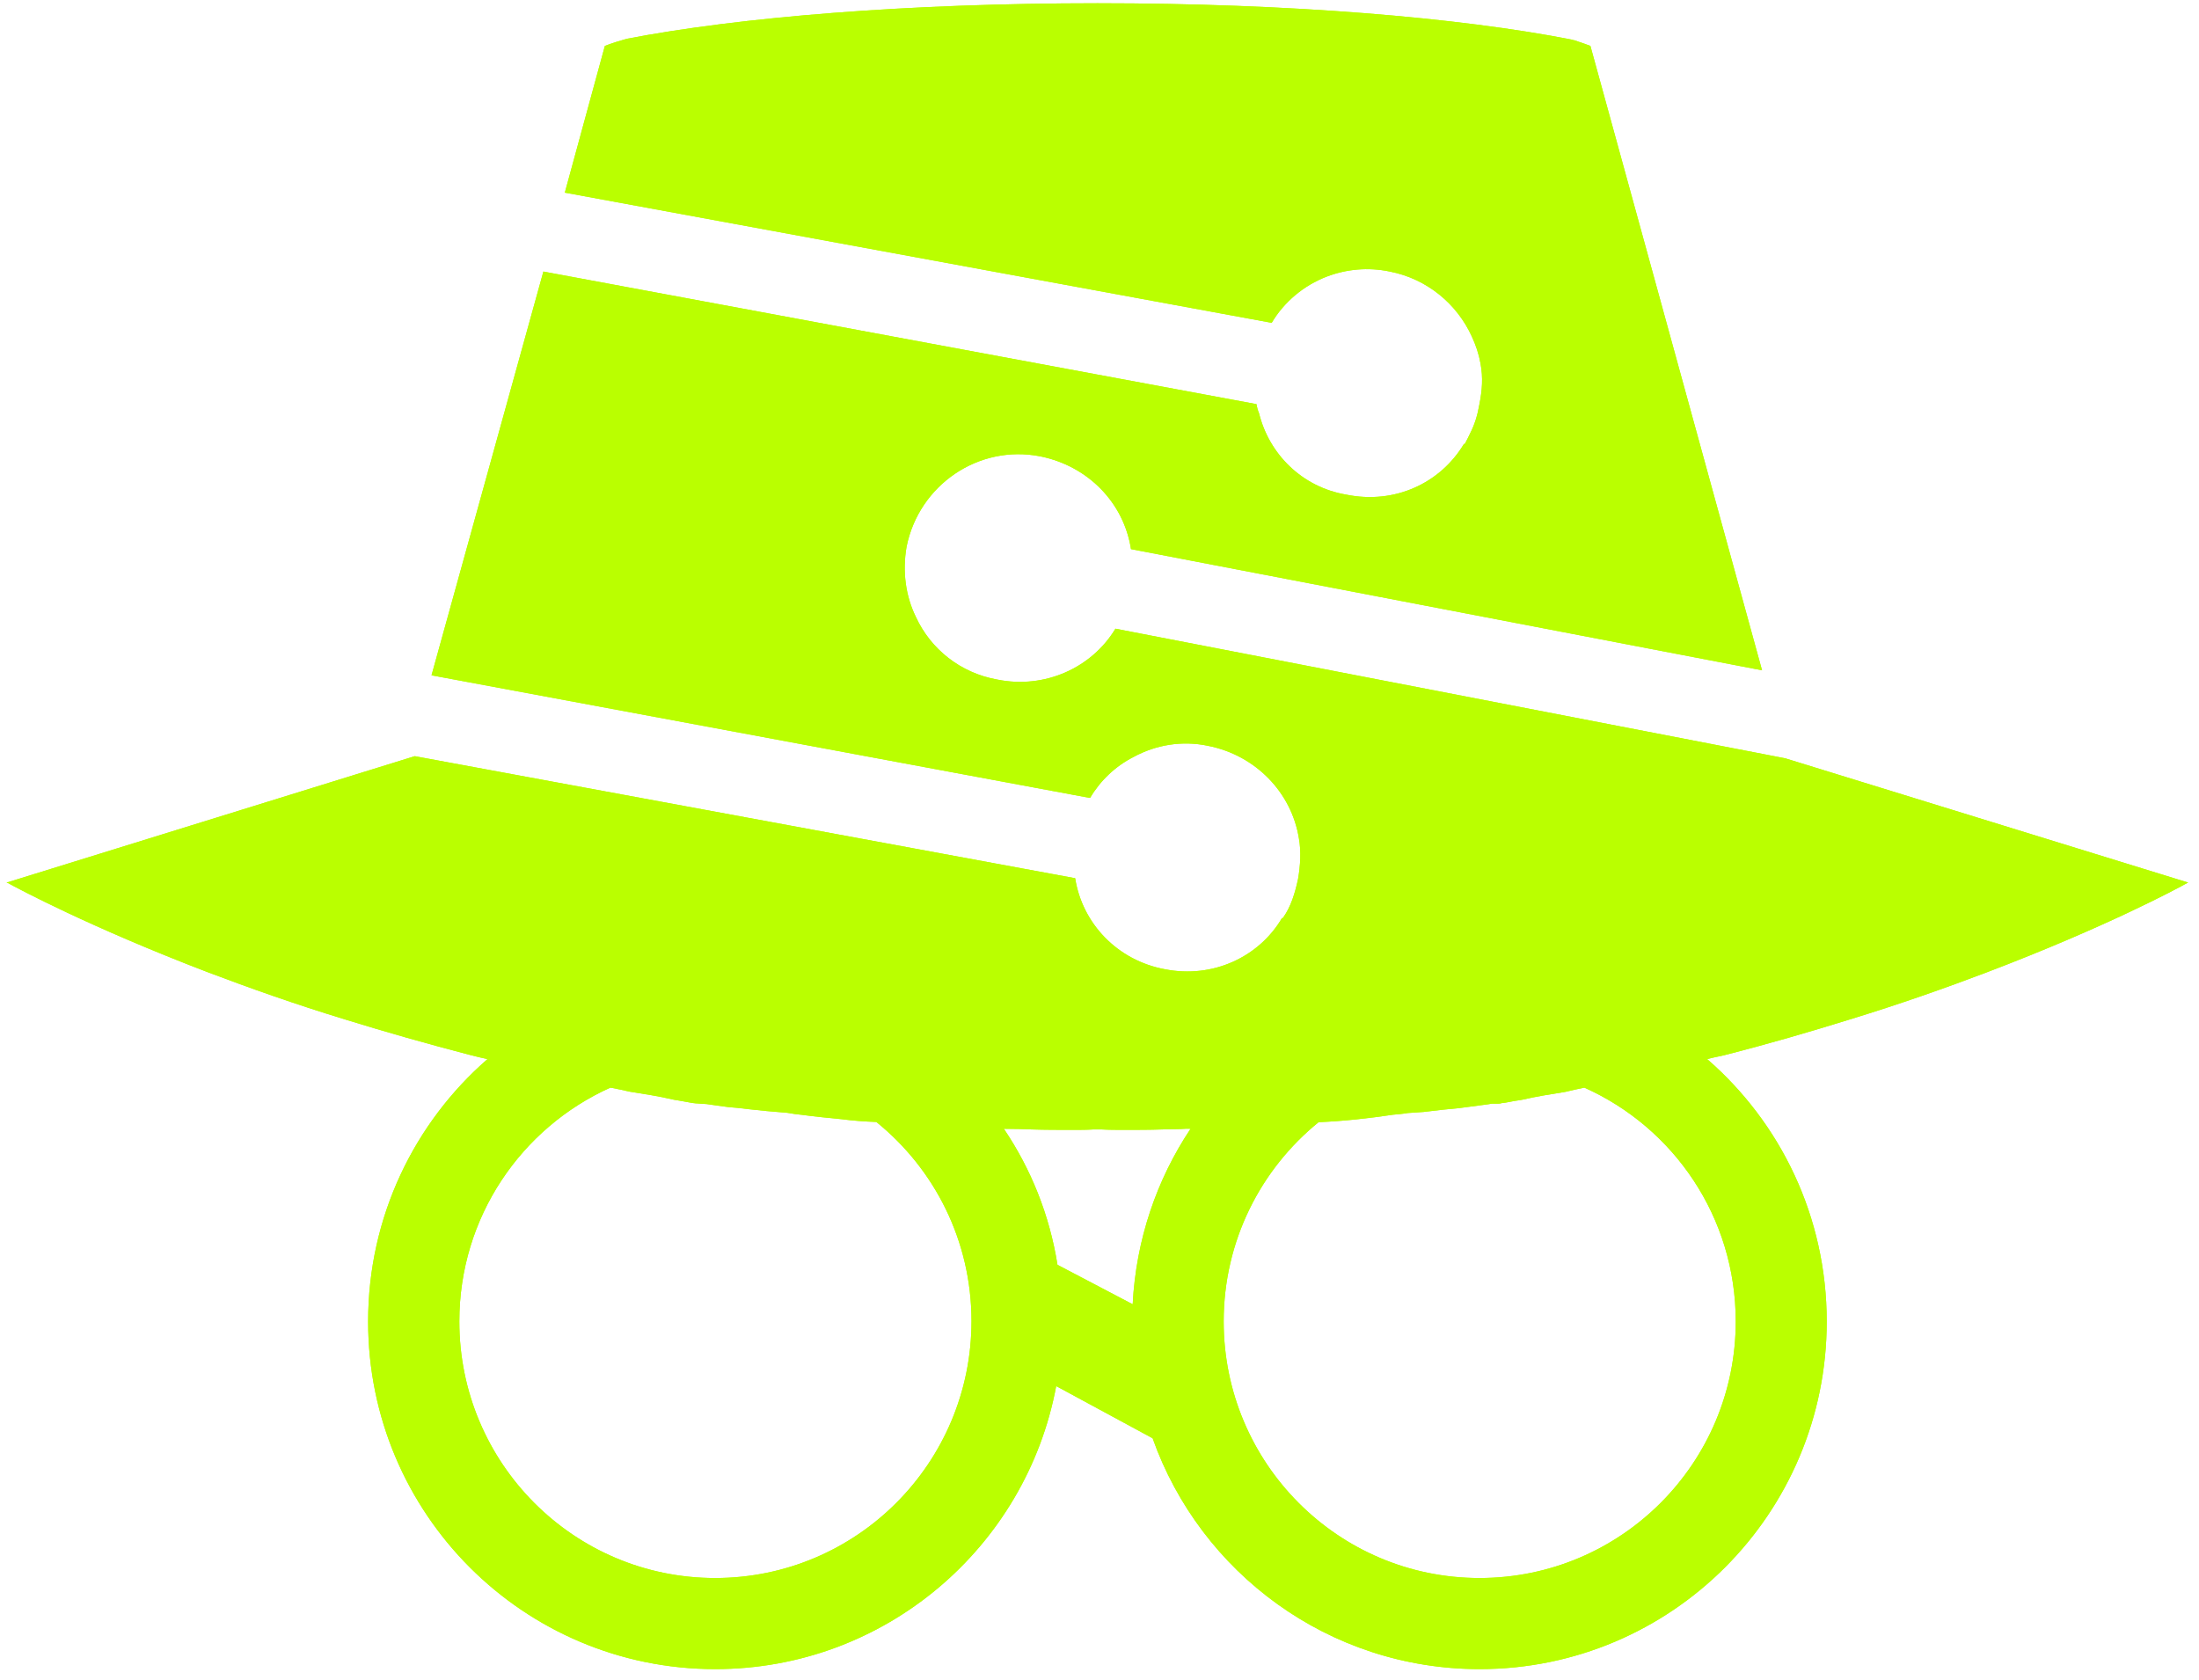
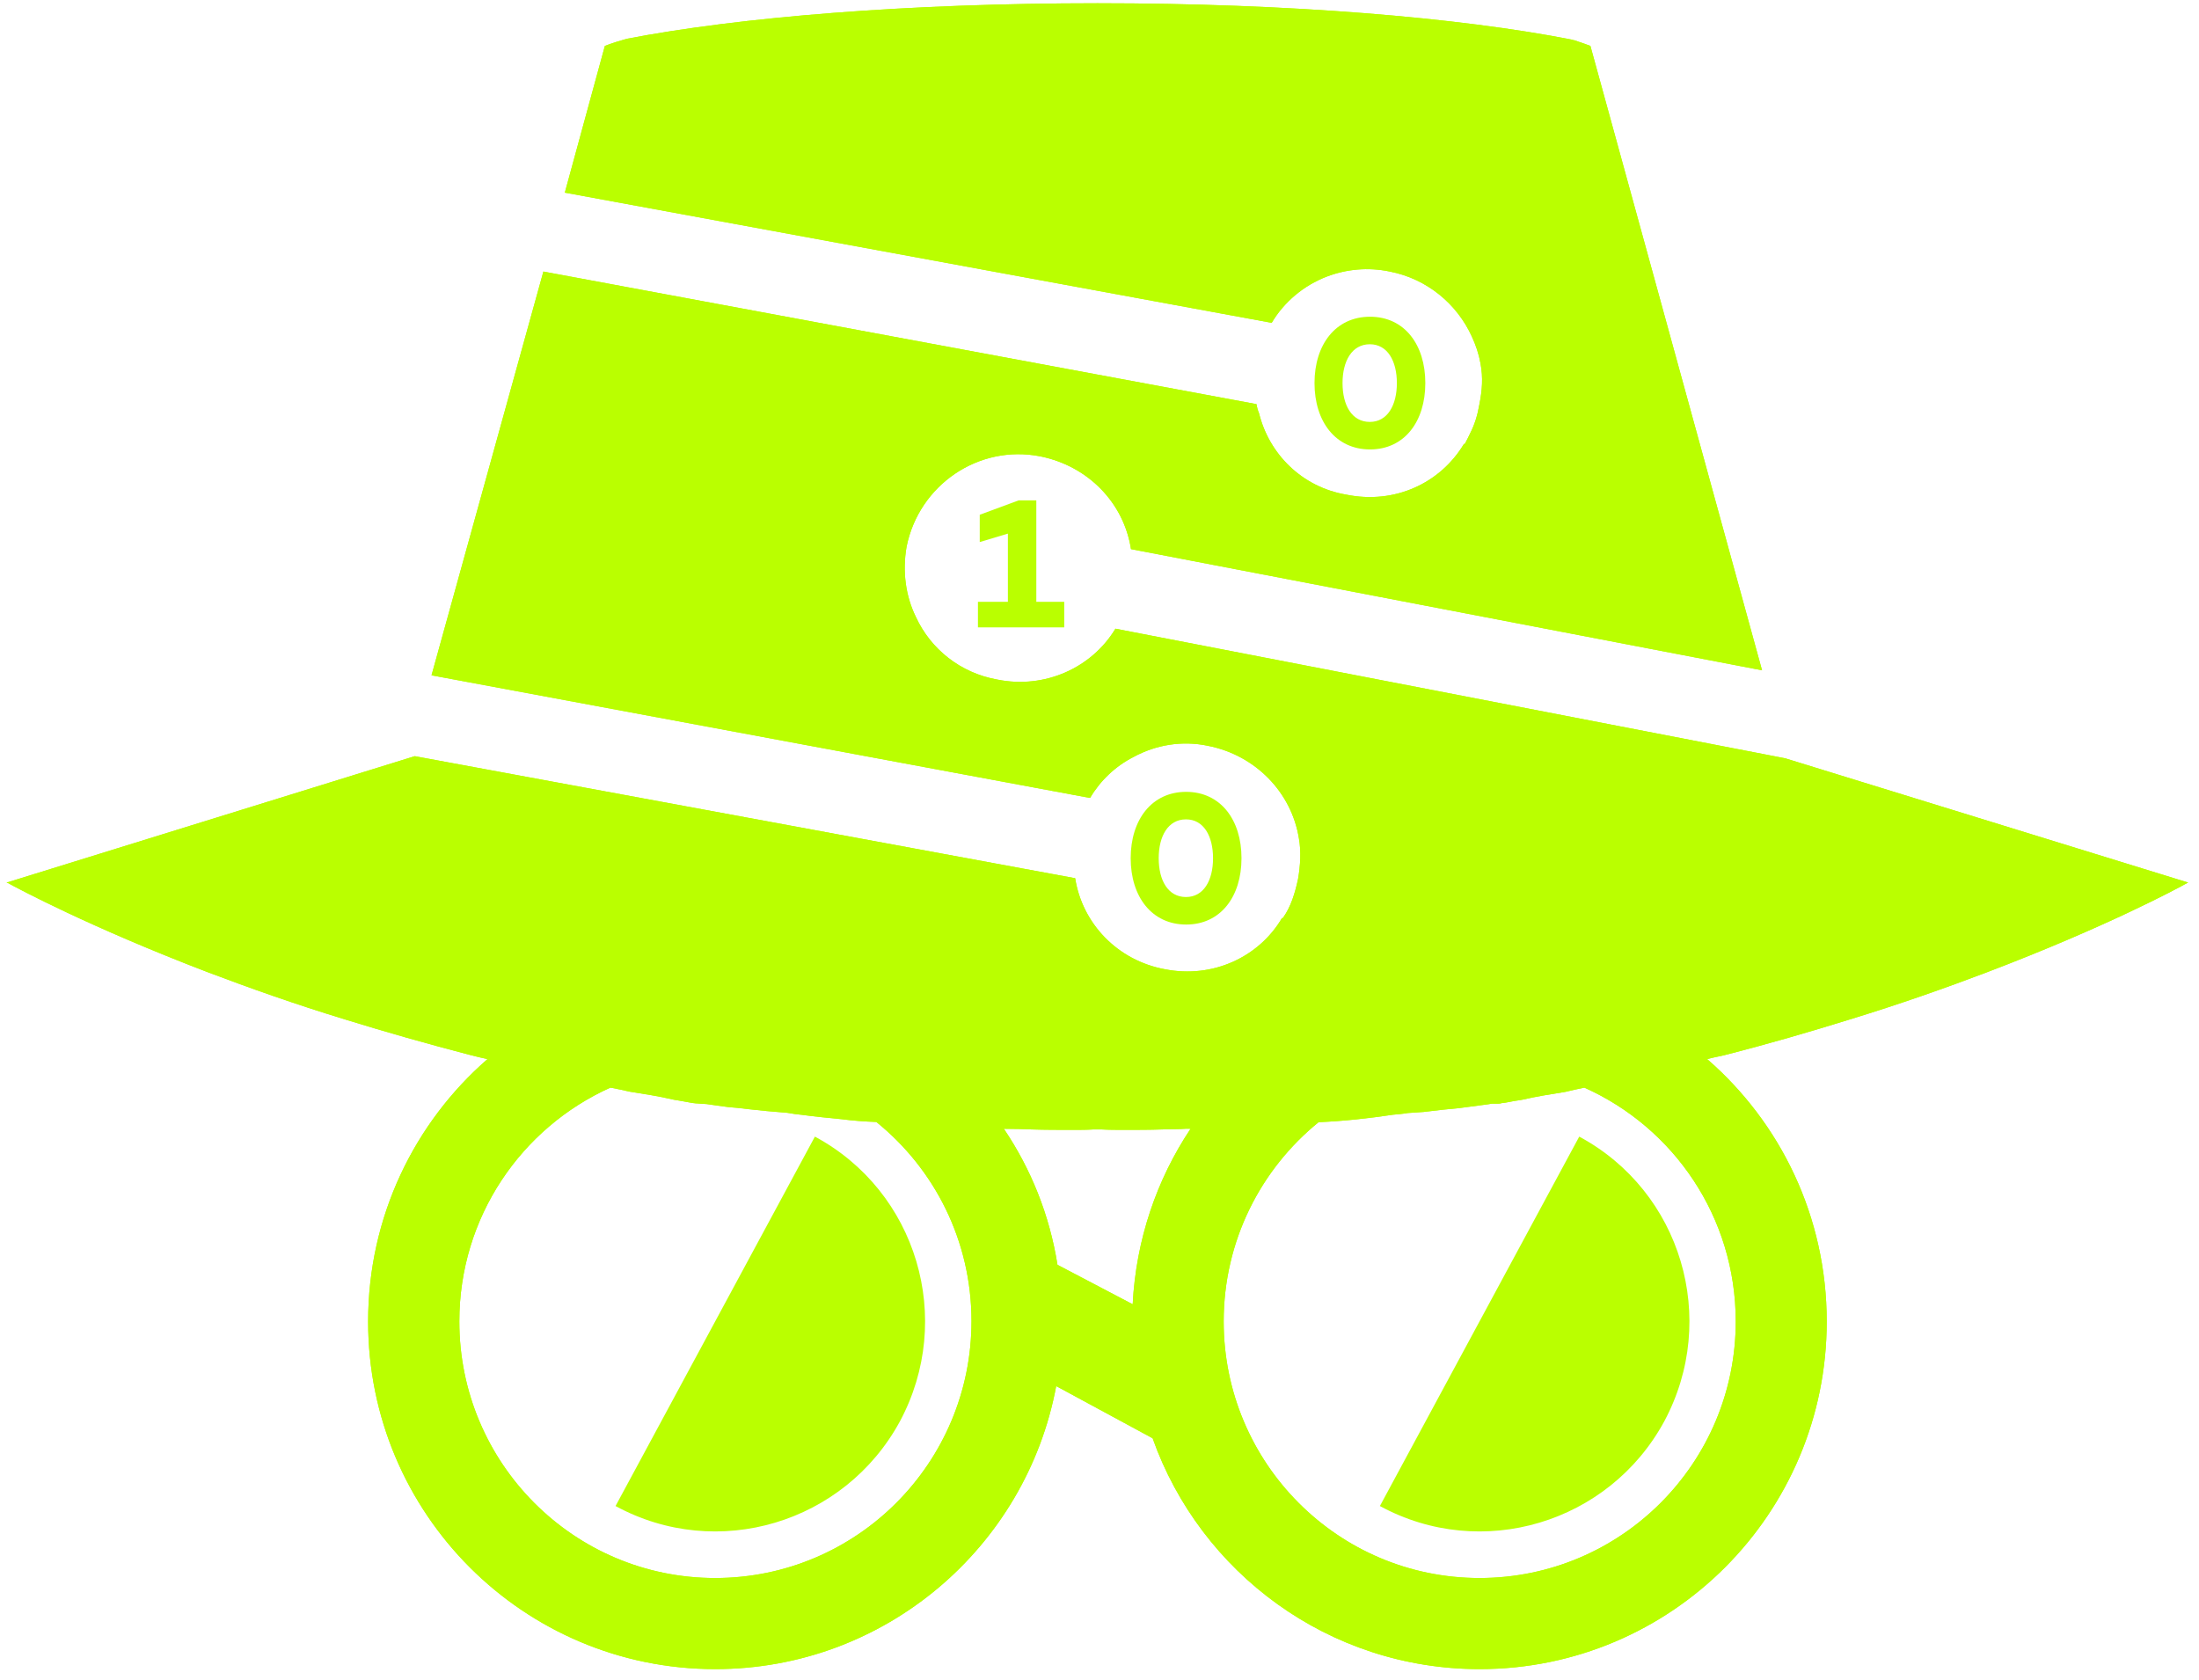
<svg xmlns="http://www.w3.org/2000/svg" width="161" height="123" viewBox="0 0 161 123" fill="none">
  <path d="M130.709 55.521L81.666 46.031C79.942 48.89 76.502 50.46 73.023 49.757C70.293 49.272 68.14 47.507 67.064 45.188C66.307 43.649 66.057 41.845 66.377 40.017C67.29 35.51 71.65 32.511 76.183 33.417C79.677 34.128 82.283 36.823 82.805 40.205L129.009 49.077L116.442 3.362C116.442 3.362 116.036 3.206 115.248 2.941C115.217 2.941 115.155 2.941 115.124 2.909C106.839 1.277 94.335 0.238 80.356 0.238C66.517 0.238 54.138 1.246 45.853 2.847C45.822 2.878 45.76 2.878 45.76 2.878C44.816 3.144 44.285 3.362 44.285 3.362L41.352 14.11H41.383L93.079 23.631H93.11C94.023 22.092 95.466 20.897 97.127 20.256C98.555 19.71 100.154 19.546 101.753 19.882C104.483 20.413 106.675 22.256 107.76 24.638C108.056 25.279 108.275 25.927 108.399 26.63C108.587 27.653 108.524 28.559 108.306 29.645C108.181 30.387 107.963 31.09 107.635 31.73C107.51 31.996 107.385 32.246 107.245 32.503H107.183C105.459 35.378 102.112 36.947 98.555 36.213C95.341 35.667 92.923 33.261 92.182 30.262C92.088 30.043 92.026 29.809 91.995 29.59L39.784 19.882L31.594 49.444L79.74 58.411H79.818C80.559 57.153 81.666 56.099 82.985 55.427C84.6 54.544 86.526 54.201 88.445 54.607C91.932 55.294 94.561 58.028 95.099 61.379C95.271 62.339 95.208 63.355 95.037 64.362C94.818 65.37 94.522 66.385 93.921 67.221H93.859C92.182 70.064 88.804 71.665 85.278 70.962C81.815 70.322 79.24 67.619 78.718 64.3L30.369 55.365L0.484 64.62C0.484 64.62 0.516 64.651 0.578 64.651C1.288 65.042 6.553 67.869 15.228 71.189C18.223 72.321 21.57 73.516 25.314 74.656C28.169 75.539 31.289 76.43 34.511 77.265C34.886 77.359 35.252 77.453 35.642 77.531C35.642 77.531 35.673 77.531 35.689 77.546C30.338 82.209 26.952 89.09 26.952 96.76C26.952 110.819 38.326 122.207 52.367 122.207C64.793 122.207 75.129 113.287 77.329 101.485L84.389 105.305C87.884 115.154 97.283 122.207 108.329 122.207C122.37 122.207 133.744 110.819 133.744 96.76C133.744 89.082 130.358 82.201 124.992 77.546C125.116 77.515 125.226 77.484 125.35 77.453C125.631 77.39 125.943 77.328 126.216 77.265C129.493 76.43 132.535 75.539 135.382 74.656C139.134 73.508 142.504 72.313 145.468 71.189C154.174 67.877 159.432 65.05 160.134 64.651H160.149C160.181 64.62 160.212 64.62 160.212 64.62L130.709 55.521ZM52.359 115.537C42.008 115.537 33.63 107.117 33.63 96.752C33.63 89.121 38.162 82.569 44.691 79.632C45.175 79.725 45.635 79.819 46.103 79.928C47.172 80.1 48.225 80.257 49.286 80.507C49.348 80.507 49.379 80.538 49.442 80.538H49.473C49.863 80.6 50.323 80.694 50.698 80.757C50.791 80.757 50.885 80.788 50.978 80.788H51.025C51.025 80.788 51.618 80.835 51.727 80.835C52.102 80.897 52.656 80.96 53.295 81.053C53.514 81.085 53.748 81.085 54.005 81.116C54.255 81.147 54.52 81.178 54.809 81.21C55.643 81.303 56.579 81.397 57.632 81.475C57.991 81.537 58.389 81.6 58.764 81.631C59.676 81.756 60.659 81.85 61.619 81.944C62.453 82.053 63.296 82.115 64.162 82.147C68.413 85.583 71.128 90.832 71.128 96.737C71.12 107.117 62.726 115.537 52.359 115.537ZM82.93 95.495L77.423 92.605C76.846 88.957 75.48 85.583 73.499 82.647C73.874 82.647 74.248 82.662 74.63 82.662C74.942 82.662 75.239 82.693 75.527 82.693C76.534 82.725 77.548 82.725 78.554 82.725C79.084 82.725 79.576 82.725 80.059 82.693H80.637C81.183 82.725 81.783 82.725 82.361 82.725C83.242 82.725 84.163 82.725 85.091 82.693C85.543 82.693 86.035 82.662 86.487 82.662C86.706 82.647 86.924 82.631 87.166 82.647C84.693 86.357 83.172 90.754 82.93 95.495ZM127.082 96.752C127.082 107.117 118.689 115.537 108.321 115.537C97.97 115.537 89.592 107.117 89.592 96.752C89.592 90.848 92.307 85.599 96.542 82.162C98.391 82.084 100.216 81.881 101.987 81.616C102.362 81.584 102.721 81.553 103.072 81.491C103.462 81.459 103.875 81.444 104.234 81.413C105.24 81.288 106.098 81.194 106.839 81.131C107.768 81.006 108.47 80.913 108.961 80.85C109.023 80.85 109.18 80.803 109.242 80.803C109.538 80.803 109.663 80.803 109.663 80.803H109.726C109.788 80.803 109.85 80.803 109.913 80.772C110.303 80.741 110.732 80.616 111.247 80.553C111.309 80.553 111.372 80.522 111.434 80.522C112.518 80.272 113.524 80.116 114.601 79.944C115.069 79.835 115.529 79.725 115.997 79.632C122.534 82.553 127.082 89.106 127.082 96.752Z" fill="#BAFF00" />
  <path d="M130.709 55.521L81.666 46.031C79.942 48.89 76.502 50.46 73.023 49.757C70.293 49.272 68.14 47.507 67.064 45.188C66.307 43.649 66.057 41.845 66.377 40.017C67.29 35.51 71.65 32.511 76.183 33.417C79.677 34.128 82.283 36.823 82.805 40.205L129.009 49.077L116.442 3.362C116.442 3.362 116.036 3.206 115.248 2.941C115.217 2.941 115.155 2.941 115.124 2.909C106.839 1.277 94.335 0.238 80.356 0.238C66.517 0.238 54.138 1.246 45.853 2.847C45.822 2.878 45.76 2.878 45.76 2.878C44.816 3.144 44.285 3.362 44.285 3.362L41.352 14.11H41.383L93.079 23.631H93.11C94.023 22.092 95.466 20.897 97.127 20.256C98.555 19.71 100.154 19.546 101.753 19.882C104.483 20.413 106.675 22.256 107.76 24.638C108.056 25.279 108.275 25.927 108.399 26.63C108.587 27.653 108.524 28.559 108.306 29.645C108.181 30.387 107.963 31.09 107.635 31.73C107.51 31.996 107.385 32.246 107.245 32.503H107.183C105.459 35.378 102.112 36.947 98.555 36.213C95.341 35.667 92.923 33.261 92.182 30.262C92.088 30.043 92.026 29.809 91.995 29.59L39.784 19.882L31.594 49.444L79.74 58.411H79.818C80.559 57.153 81.666 56.099 82.985 55.427C84.6 54.544 86.526 54.201 88.445 54.607C91.932 55.294 94.561 58.028 95.099 61.379C95.271 62.339 95.208 63.355 95.037 64.362C94.818 65.37 94.522 66.385 93.921 67.221H93.859C92.182 70.064 88.804 71.665 85.278 70.962C81.815 70.322 79.24 67.619 78.718 64.3L30.369 55.365L0.484 64.62C0.484 64.62 0.516 64.651 0.578 64.651C1.288 65.042 6.553 67.869 15.228 71.189C18.223 72.321 21.57 73.516 25.314 74.656C28.169 75.539 31.289 76.43 34.511 77.265C34.886 77.359 35.252 77.453 35.642 77.531C35.642 77.531 35.673 77.531 35.689 77.546C30.338 82.209 26.952 89.09 26.952 96.76C26.952 110.819 38.326 122.207 52.367 122.207C64.793 122.207 75.129 113.287 77.329 101.485L84.389 105.305C87.884 115.154 97.283 122.207 108.329 122.207C122.37 122.207 133.744 110.819 133.744 96.76C133.744 89.082 130.358 82.201 124.992 77.546C125.116 77.515 125.226 77.484 125.35 77.453C125.631 77.39 125.943 77.328 126.216 77.265C129.493 76.43 132.535 75.539 135.382 74.656C139.134 73.508 142.504 72.313 145.468 71.189C154.174 67.877 159.432 65.05 160.134 64.651H160.149C160.181 64.62 160.212 64.62 160.212 64.62L130.709 55.521ZM52.359 115.537C42.008 115.537 33.63 107.117 33.63 96.752C33.63 89.121 38.162 82.569 44.691 79.632C45.175 79.725 45.635 79.819 46.103 79.928C47.172 80.1 48.225 80.257 49.286 80.507C49.348 80.507 49.379 80.538 49.442 80.538H49.473C49.863 80.6 50.323 80.694 50.698 80.757C50.791 80.757 50.885 80.788 50.978 80.788H51.025C51.025 80.788 51.618 80.835 51.727 80.835C52.102 80.897 52.656 80.96 53.295 81.053C53.514 81.085 53.748 81.085 54.005 81.116C54.255 81.147 54.52 81.178 54.809 81.21C55.643 81.303 56.579 81.397 57.632 81.475C57.991 81.537 58.389 81.6 58.764 81.631C59.676 81.756 60.659 81.85 61.619 81.944C62.453 82.053 63.296 82.115 64.162 82.147C68.413 85.583 71.128 90.832 71.128 96.737C71.12 107.117 62.726 115.537 52.359 115.537ZM82.93 95.495L77.423 92.605C76.846 88.957 75.48 85.583 73.499 82.647C73.874 82.647 74.248 82.662 74.63 82.662C74.942 82.662 75.239 82.693 75.527 82.693C76.534 82.725 77.548 82.725 78.554 82.725C79.084 82.725 79.576 82.725 80.059 82.693H80.637C81.183 82.725 81.783 82.725 82.361 82.725C83.242 82.725 84.163 82.725 85.091 82.693C85.543 82.693 86.035 82.662 86.487 82.662C86.706 82.647 86.924 82.631 87.166 82.647C84.693 86.357 83.172 90.754 82.93 95.495ZM127.082 96.752C127.082 107.117 118.689 115.537 108.321 115.537C97.97 115.537 89.592 107.117 89.592 96.752C89.592 90.848 92.307 85.599 96.542 82.162C98.391 82.084 100.216 81.881 101.987 81.616C102.362 81.584 102.721 81.553 103.072 81.491C103.462 81.459 103.875 81.444 104.234 81.413C105.24 81.288 106.098 81.194 106.839 81.131C107.768 81.006 108.47 80.913 108.961 80.85C109.023 80.85 109.18 80.803 109.242 80.803C109.538 80.803 109.663 80.803 109.663 80.803H109.726C109.788 80.803 109.85 80.803 109.913 80.772C110.303 80.741 110.732 80.616 111.247 80.553C111.309 80.553 111.372 80.522 111.434 80.522C112.518 80.272 113.524 80.116 114.601 79.944C115.069 79.835 115.529 79.725 115.997 79.632C122.534 82.553 127.082 89.106 127.082 96.752Z" fill="#BAFF00" />
+   <path d="M45.067 110.267C52.517 114.321 61.839 111.525 65.888 104.066C69.905 96.575 67.143 87.242 59.663 83.219L45.067 110.267Z" fill="#BAFF00" />
+   <path d="M101.029 110.267C108.479 114.321 117.801 111.525 121.849 104.066C125.867 96.575 123.105 87.242 115.624 83.219L101.029 110.267Z" fill="#BAFF00" />
+   <path d="M77.918 45.935H71.6V44.061H73.792V39.07L71.732 39.687V37.688L74.587 36.633H75.874V44.061H77.918V45.935Z" fill="#BAFF00" />
+   <path d="M104.355 28.048C104.355 30.868 102.826 32.906 100.306 32.906C97.787 32.906 96.242 30.868 96.242 28.048C96.242 25.229 97.787 23.19 100.306 23.19C102.826 23.19 104.355 25.229 104.355 28.048ZM102.272 28.048C102.272 26.439 101.593 25.205 100.291 25.205C98.98 25.205 98.294 26.439 98.294 28.048C98.294 29.665 98.972 30.891 100.291 30.891C101.586 30.891 102.272 29.665 102.272 28.048Z" fill="#BAFF00" />
+   <path d="M90.896 62.834C90.896 65.653 89.367 67.692 86.847 67.692C84.328 67.692 82.783 65.653 82.783 62.834C82.783 60.014 84.328 57.976 86.847 57.976C89.367 57.983 90.896 60.022 90.896 62.834ZM88.813 62.834C88.813 61.225 88.134 59.991 86.832 59.991C85.521 59.991 84.835 61.225 84.835 62.834C84.835 64.451 85.513 65.677 86.832 65.677C88.134 65.677 88.813 64.451 88.813 62.834Z" fill="#BAFF00" />
</svg>
